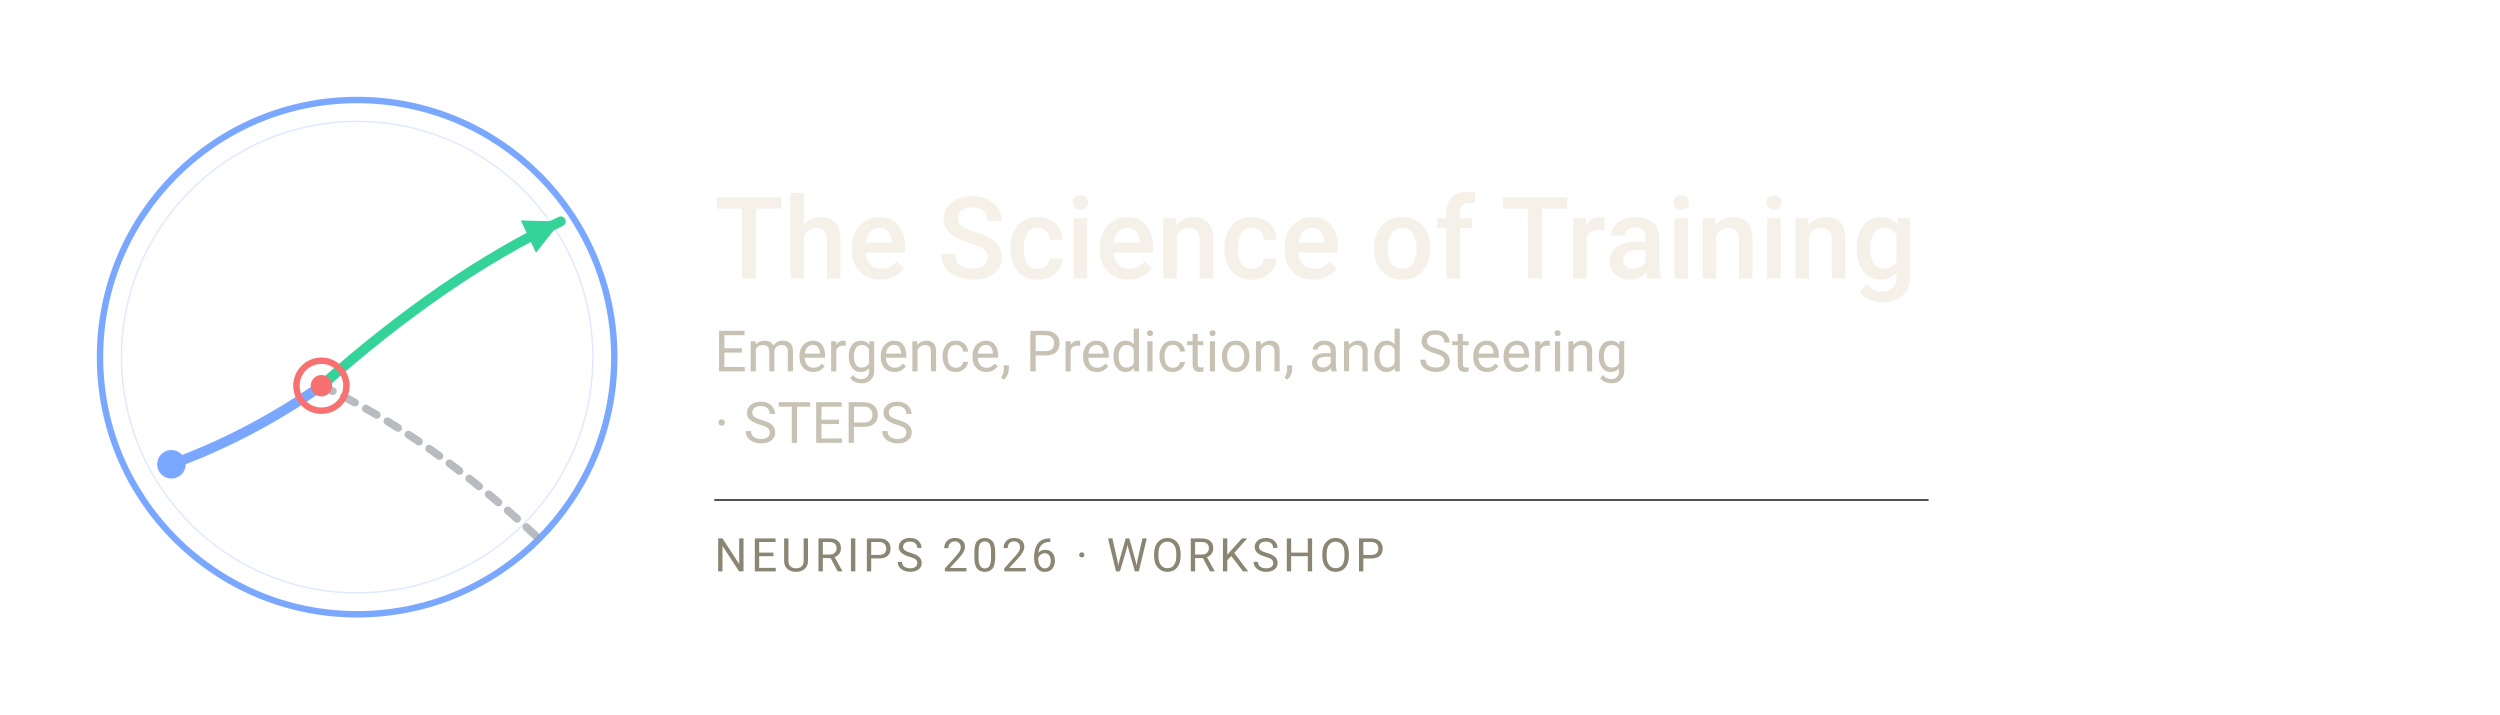
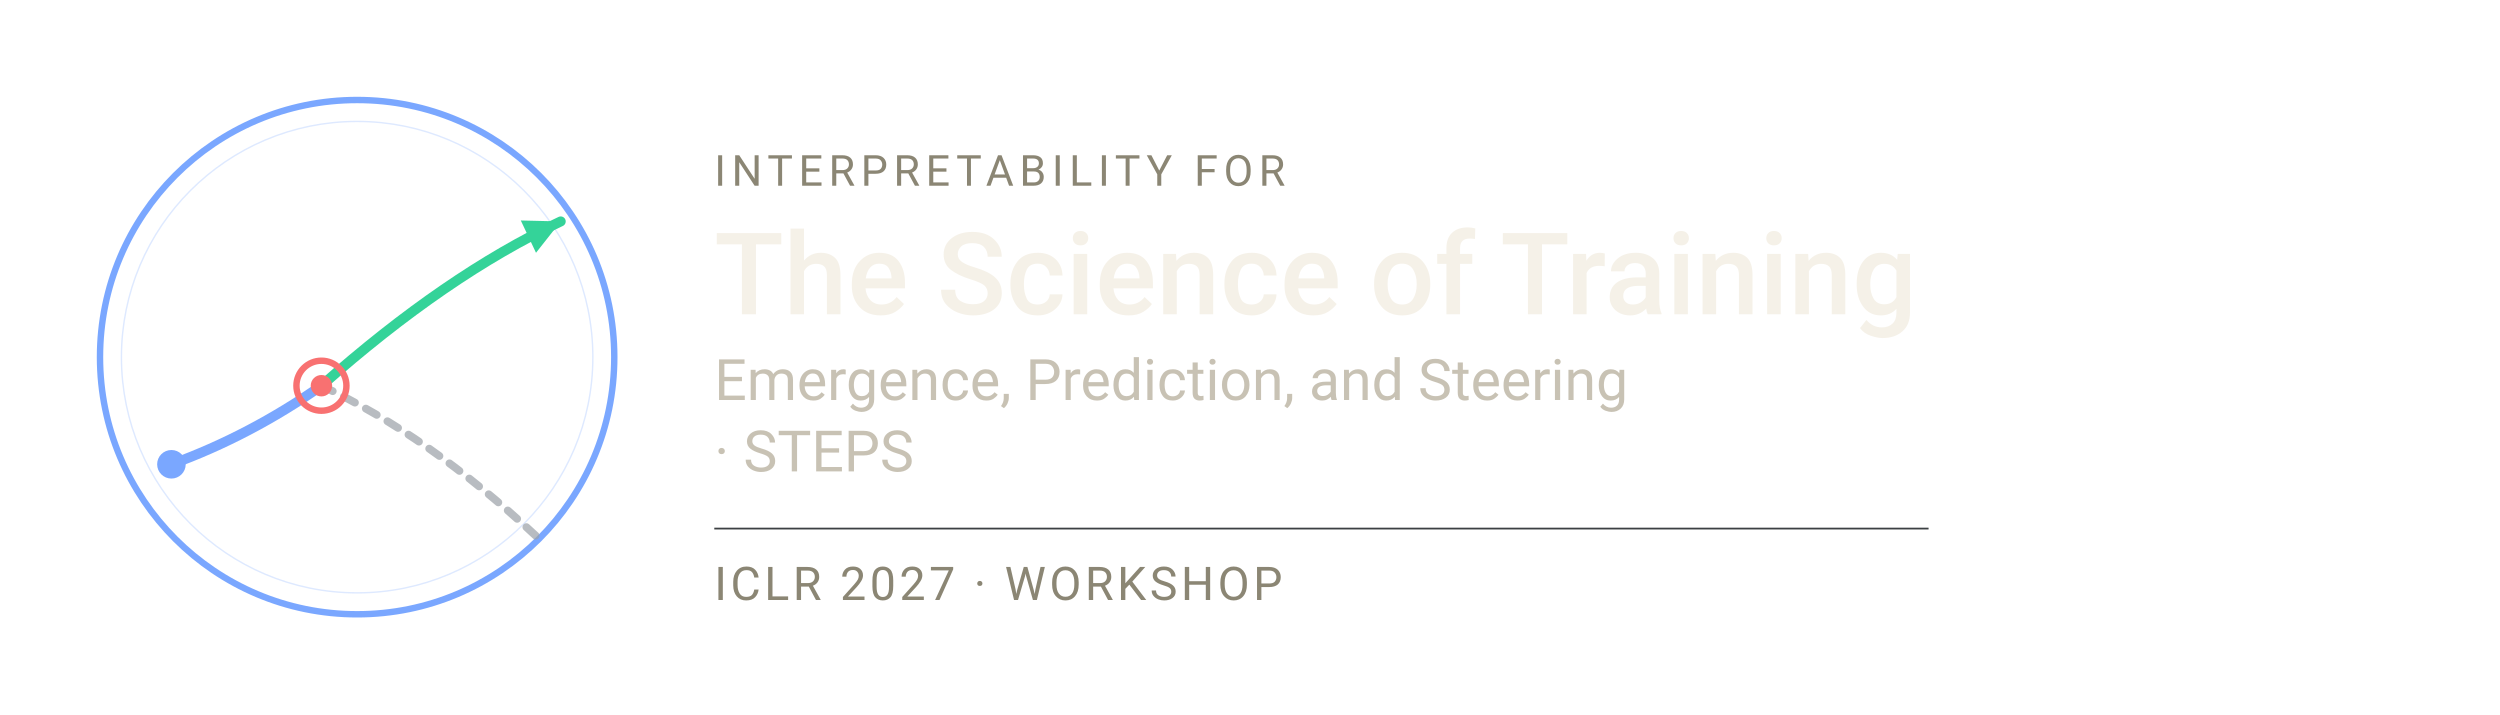
- <svg xmlns="http://www.w3.org/2000/svg" viewBox="0 0 700 200" role="img" aria-label="The Science of Training workshop horizontal lockup, dark variant">
+ <svg xmlns="http://www.w3.org/2000/svg" viewBox="0 0 700 200" role="img" aria-label="Interpretability for the Science of Training workshop horizontal lockup, dark variant">
  <g transform="translate(20, 20)">
    <circle cx="80" cy="80" r="72" fill="none" stroke="#7aa7ff" stroke-width="1.8" />
    <circle cx="80" cy="80" r="66" fill="none" stroke="#7aa7ff" stroke-width="0.4" opacity="0.25" />
    <path d="M 28 110 Q 50 102 70 88" fill="none" stroke="#7aa7ff" stroke-width="2.8" stroke-linecap="round" />
    <path d="M 70 88 Q 100 102 130 130" fill="none" stroke="#9aa0a6" stroke-width="2.2" stroke-linecap="round" stroke-dasharray="3.5 3.5" opacity="0.7" />
    <path d="M 70 88 Q 105 57 137 42" fill="none" stroke="#34d399" stroke-width="2.8" stroke-linecap="round" />
    <g transform="translate(137 42) rotate(-25.2)">
      <path d="M 0 0 L -10 -5 L -10 5 Z" fill="#34d399" />
    </g>
    <circle cx="28" cy="110" r="4" fill="#7aa7ff" />
    <circle cx="70" cy="88" r="7" fill="none" stroke="#f87171" stroke-width="1.8" />
    <circle cx="70" cy="88" r="3" fill="#f87171" />
  </g>
  <g font-family="-apple-system, BlinkMacSystemFont, 'Segoe UI', Roboto, sans-serif">
-     <text x="200" y="78" font-size="32" font-weight="500" fill="#f5f1e8">The Science of Training</text>
-     <text x="200" y="104" font-size="16" fill="#c8c2b4">Emergence, Prediction, and Steering</text>
-     <text x="200" y="124" font-size="16" fill="#c8c2b4">· STEPS</text>
-     <line x1="200" y1="140" x2="540" y2="140" stroke="#3c4043" stroke-width="0.5" />
-     <text x="200" y="160" font-size="13" fill="#8b8674" letter-spacing="1">NEURIPS 2026 · WORKSHOP</text>
+     <text x="200" y="52" font-size="12" fill="#8b8674" letter-spacing="1.6">INTERPRETABILITY FOR</text>
+     <text x="200" y="88" font-size="32" font-weight="500" fill="#f5f1e8">The Science of Training</text>
+     <text x="200" y="112" font-size="16" fill="#c8c2b4">Emergence, Prediction, and Steering</text>
+     <text x="200" y="132" font-size="16" fill="#c8c2b4">· STEPS</text>
+     <line x1="200" y1="148" x2="540" y2="148" stroke="#3c4043" stroke-width="0.5" />
+     <text x="200" y="168" font-size="13" fill="#8b8674" letter-spacing="1">ICLR 2027 · WORKSHOP</text>
  </g>
</svg>
